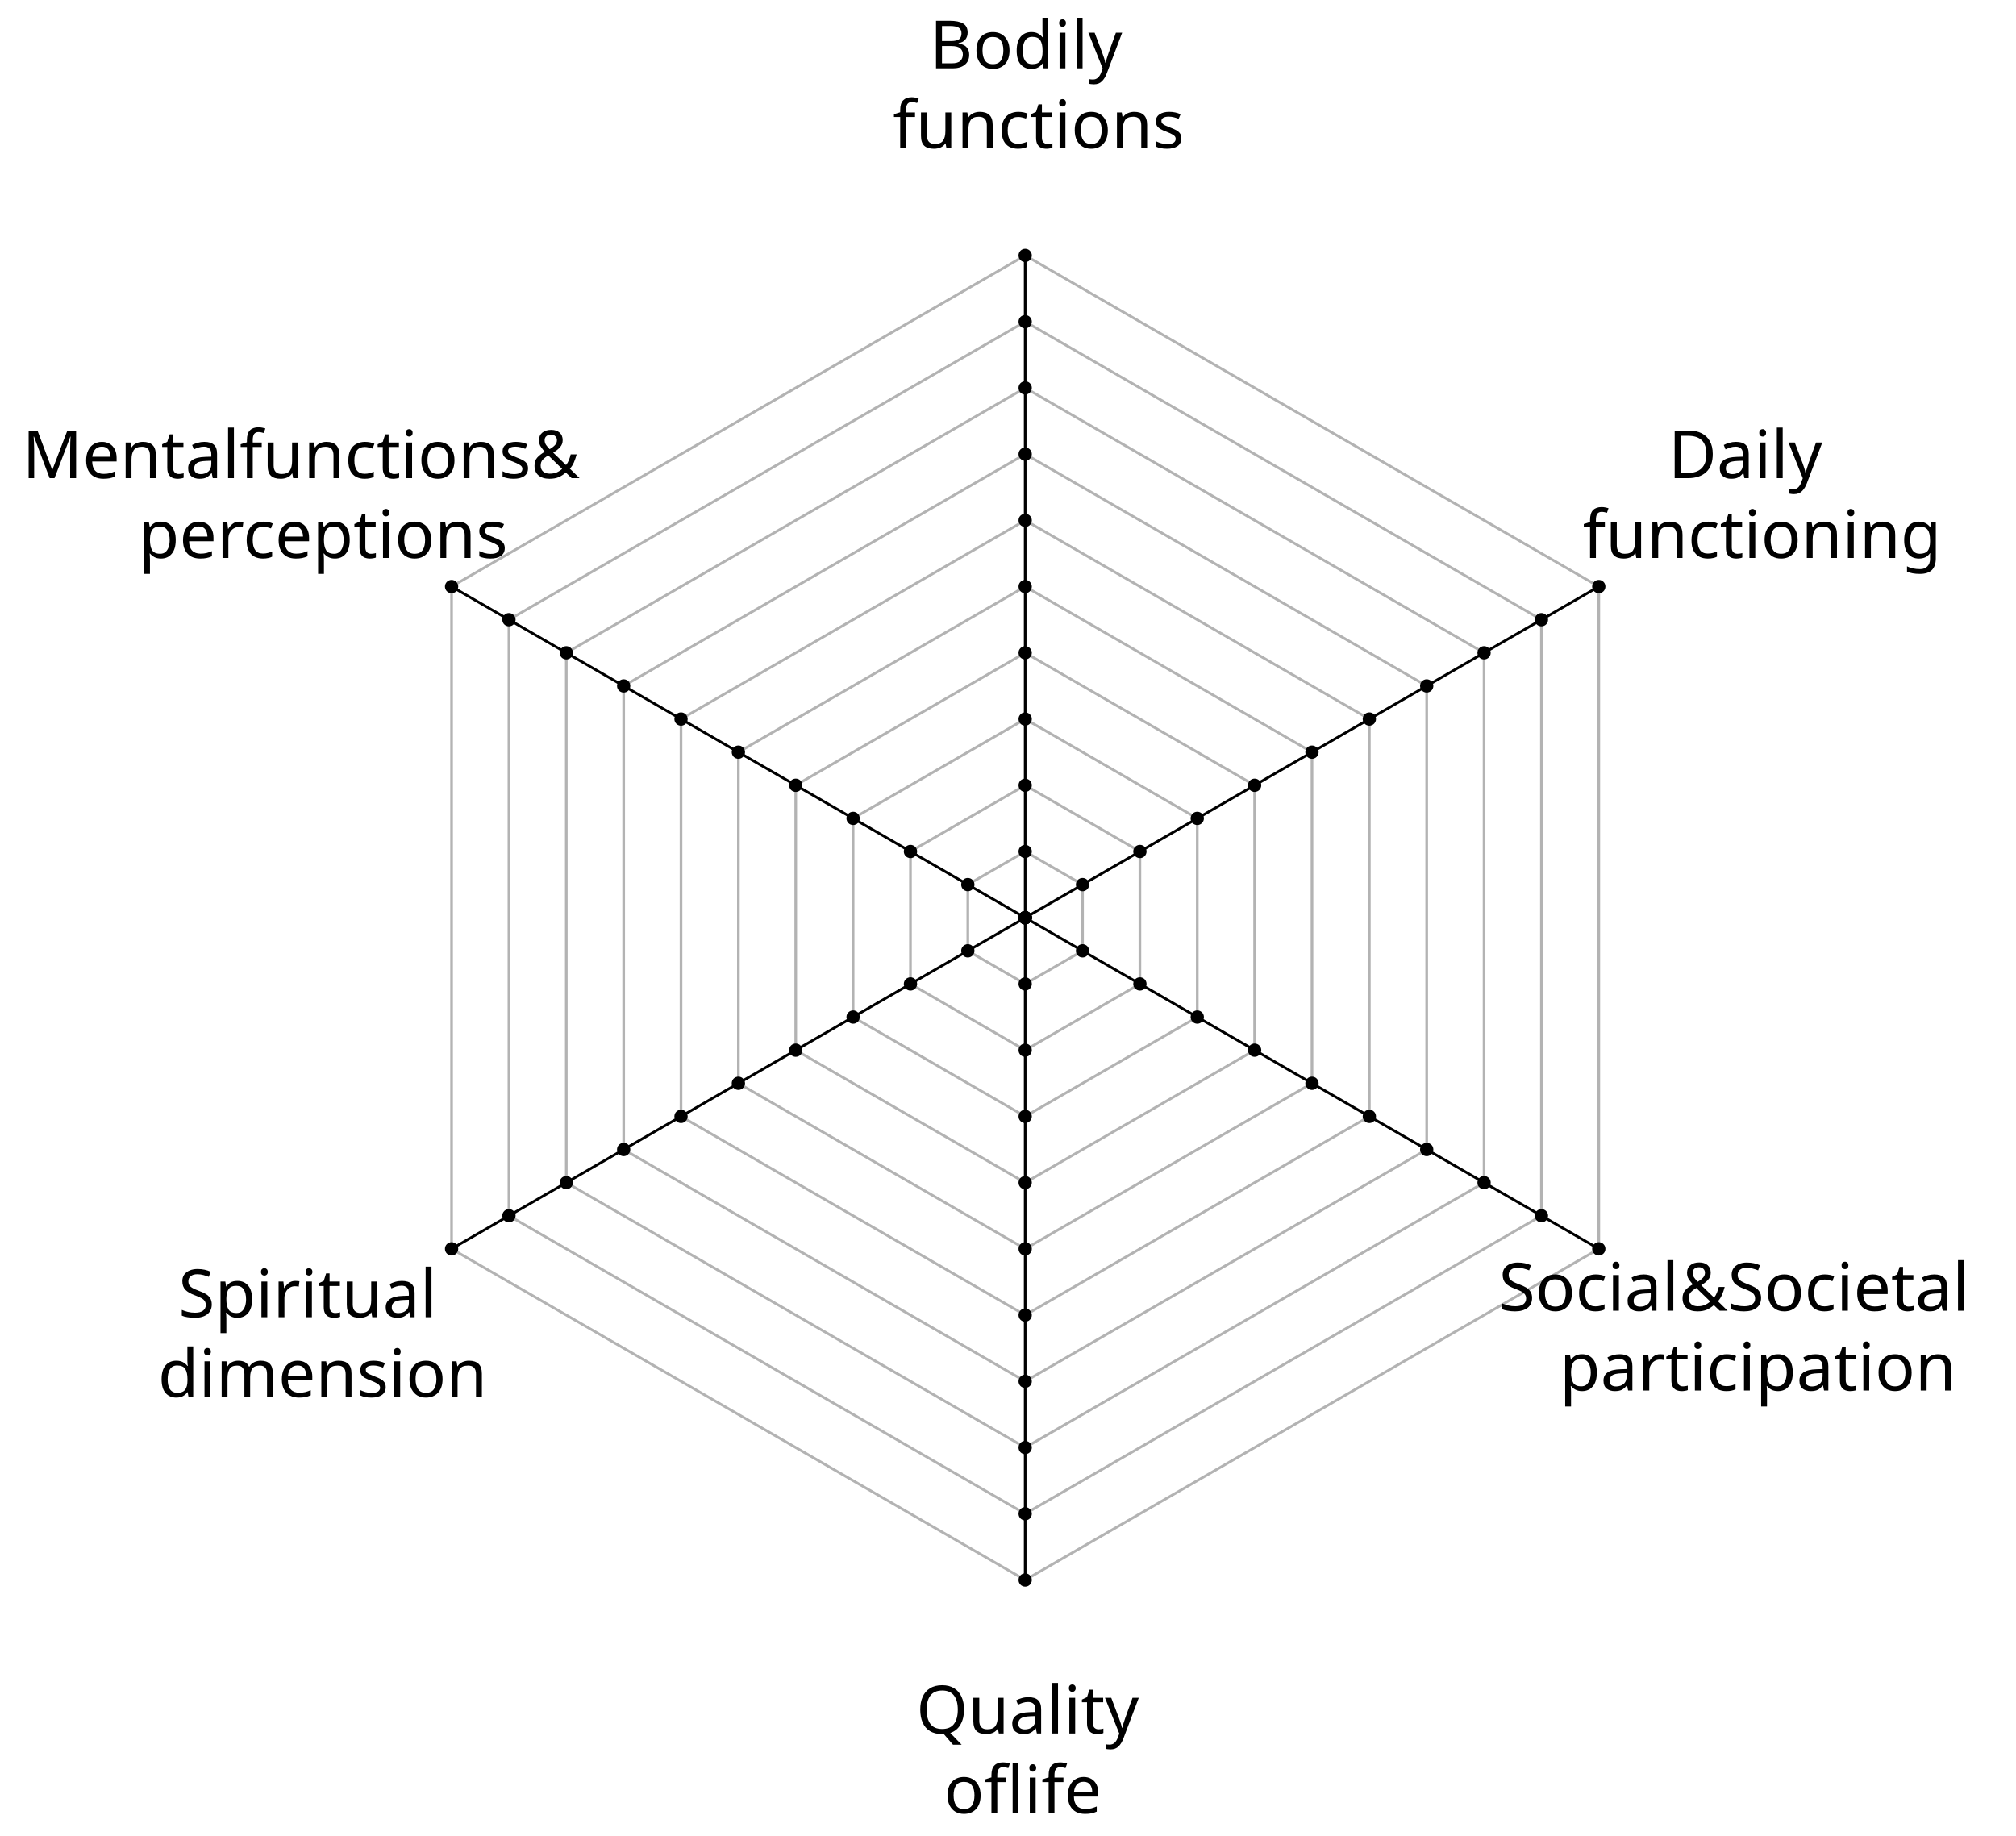
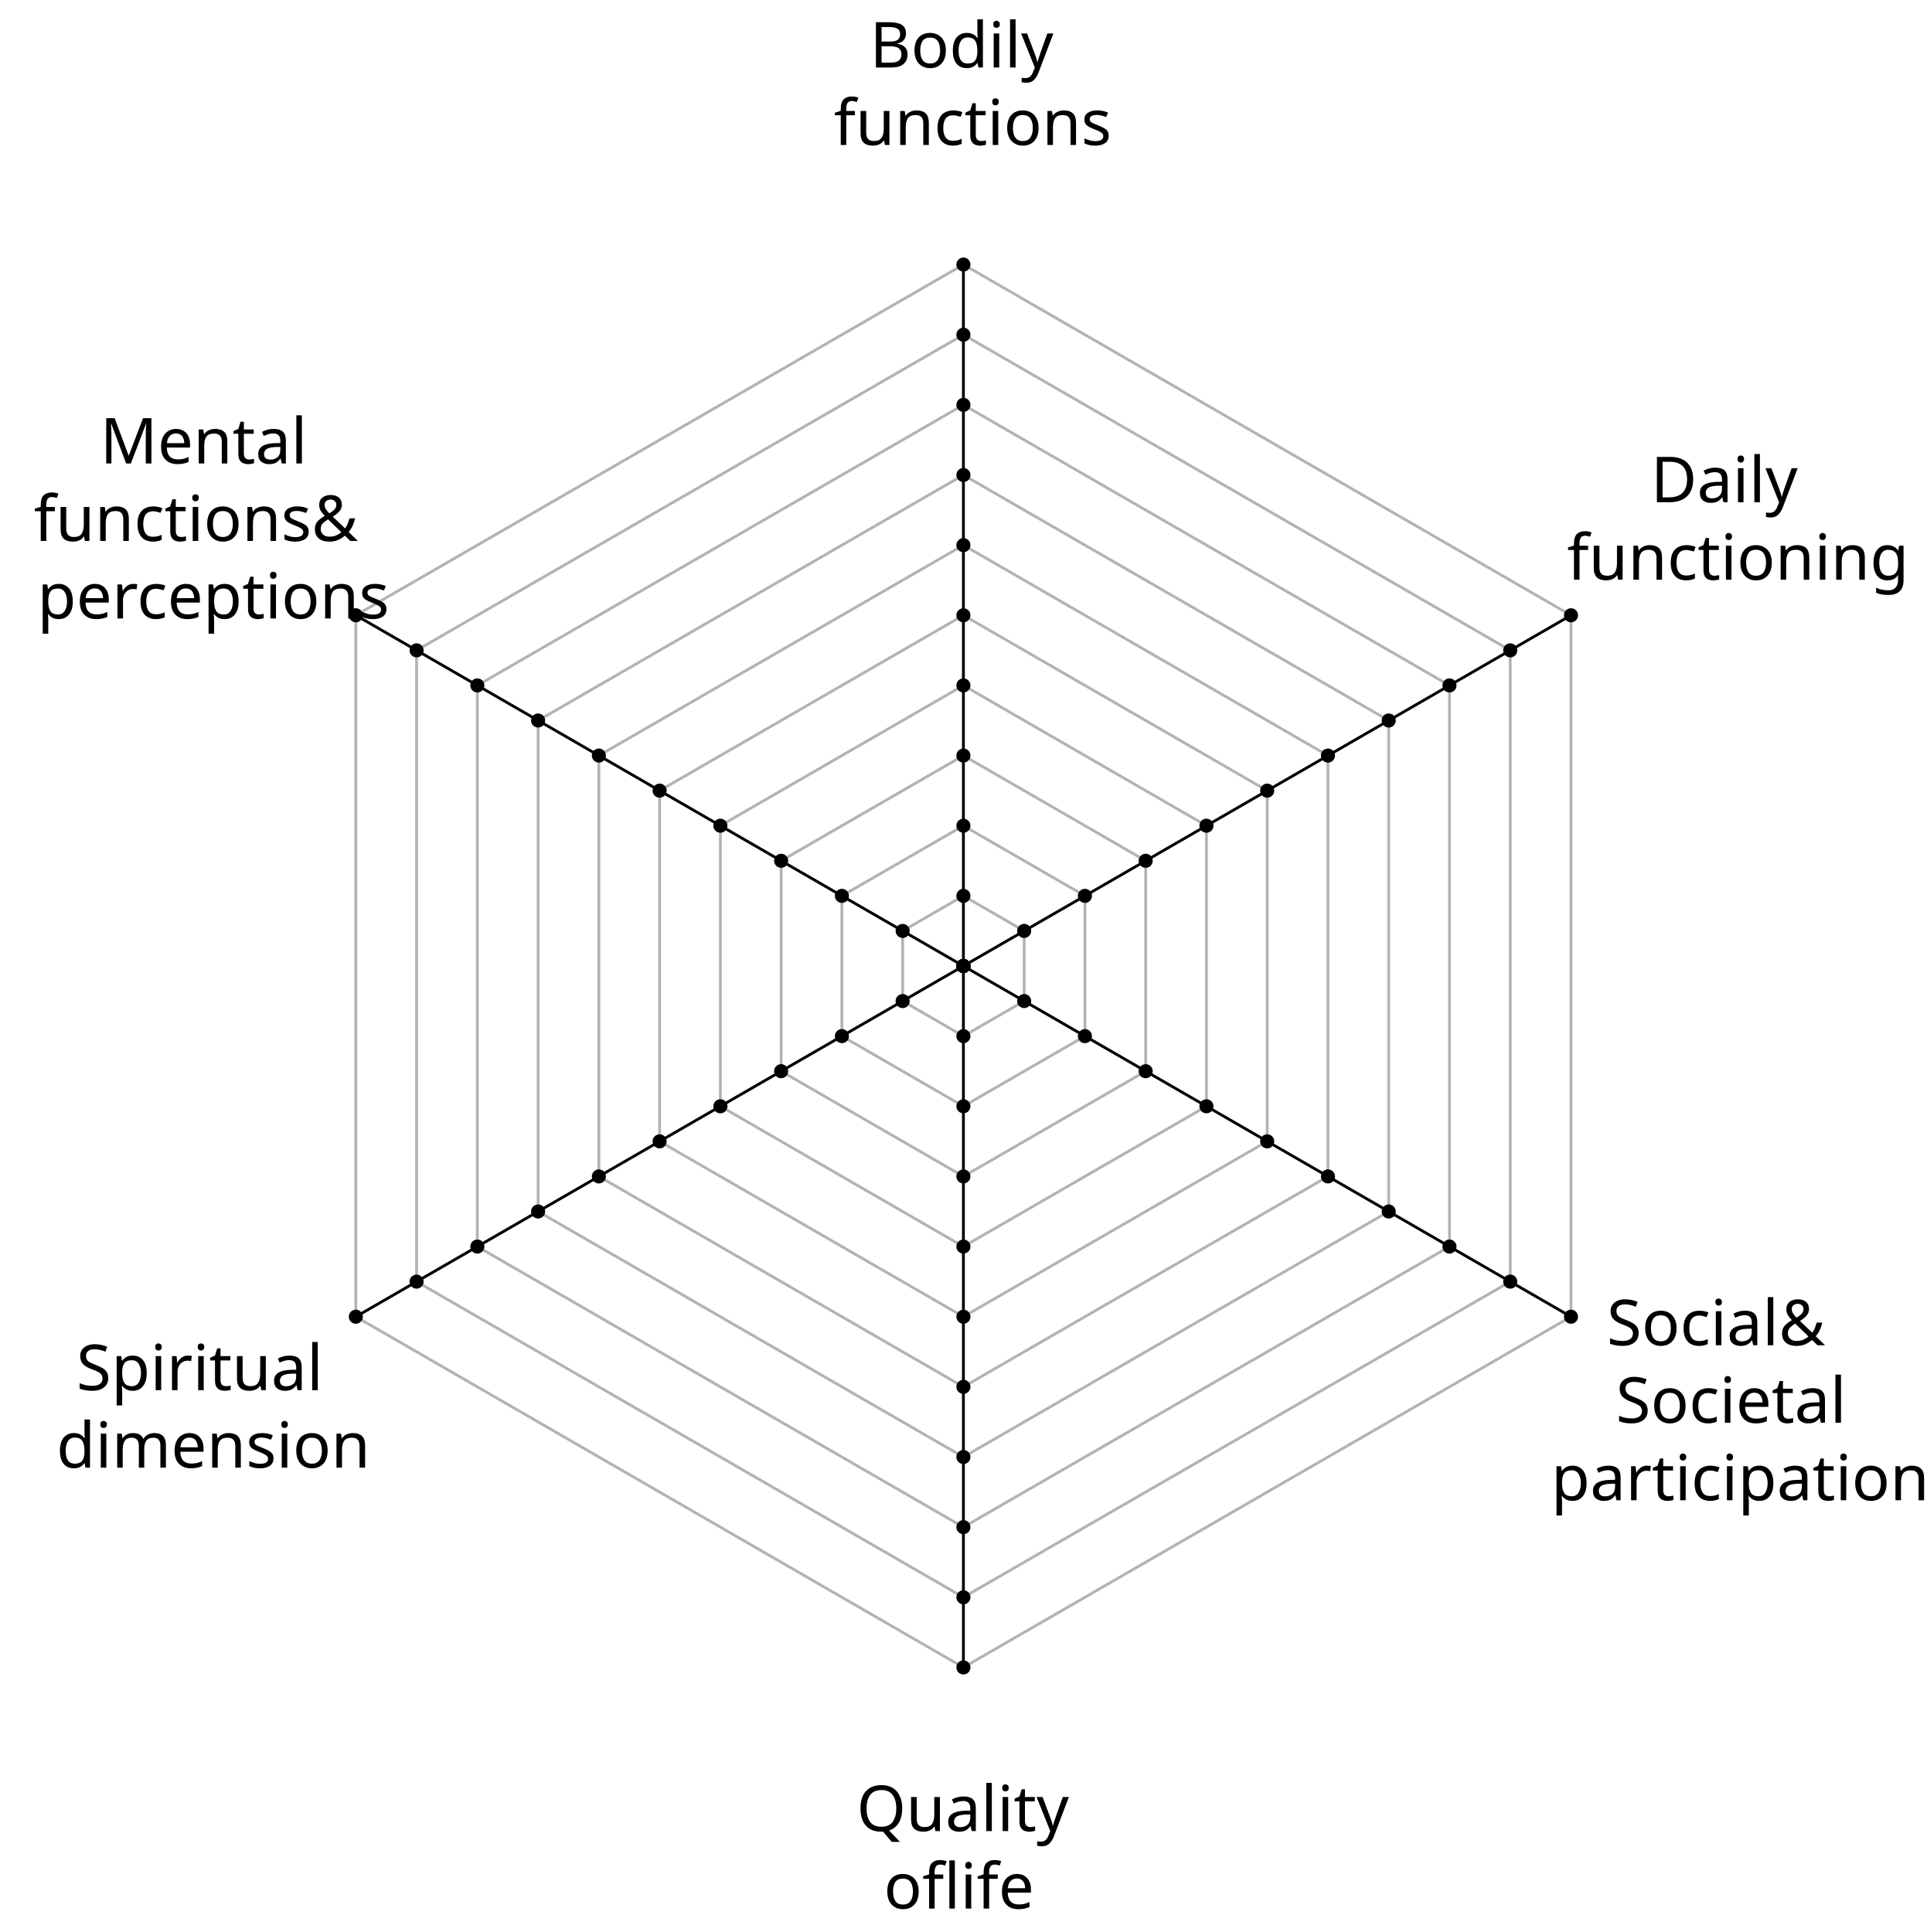
- <svg xmlns="http://www.w3.org/2000/svg" viewBox="0 0 402.645 366.617" height="366.617" width="402.645" xml:space="preserve" id="svg2" version="1.1">
+ <svg xmlns="http://www.w3.org/2000/svg" viewBox="0 0 363.312 364.367" height="364.367" width="363.312" xml:space="preserve" id="svg2" version="1.1">
  <defs id="defs6" />
-   <g transform="matrix(1.333333,0,0,-1.333333,0,366.6173)" id="g10">
-     <g transform="translate(153.566,137.482)" id="g12">
+   <g transform="matrix(1.333333,0,0,-1.333333,0,364.3667)" id="g10">
+     <g transform="translate(136.242,136.638)" id="g12">
      <g id="g14">
        <g id="g16">
          <g id="g18" />
          <path id="path20" style="fill:none;stroke:#000000;stroke-width:0.399;stroke-linecap:butt;stroke-linejoin:miter;stroke-miterlimit:10;stroke-dasharray:none;stroke-opacity:1" d="M 0,0 V 99.214" />
          <path id="path22" style="fill:none;stroke:#000000;stroke-width:0.399;stroke-linecap:butt;stroke-linejoin:miter;stroke-miterlimit:10;stroke-dasharray:none;stroke-opacity:1" d="M 0,0 -85.922,49.607" />
          <path id="path24" style="fill:none;stroke:#000000;stroke-width:0.399;stroke-linecap:butt;stroke-linejoin:miter;stroke-miterlimit:10;stroke-dasharray:none;stroke-opacity:1" d="M 0,0 -85.922,-49.607" />
          <path id="path26" style="fill:none;stroke:#000000;stroke-width:0.399;stroke-linecap:butt;stroke-linejoin:miter;stroke-miterlimit:10;stroke-dasharray:none;stroke-opacity:1" d="M 0,0 V -99.214" />
          <path id="path28" style="fill:none;stroke:#000000;stroke-width:0.399;stroke-linecap:butt;stroke-linejoin:miter;stroke-miterlimit:10;stroke-dasharray:none;stroke-opacity:1" d="M 0,0 85.922,-49.607" />
          <path id="path30" style="fill:none;stroke:#000000;stroke-width:0.399;stroke-linecap:butt;stroke-linejoin:miter;stroke-miterlimit:10;stroke-dasharray:none;stroke-opacity:1" d="M 0,0 85.922,49.607" />
          <g id="g32" />
          <path id="path34" style="fill:#000000;fill-opacity:1;fill-rule:nonzero;stroke:none" d="M 0.996,0 C 0.996,0.55 0.55,0.996 0,0.996 -0.55,0.996 -0.996,0.55 -0.996,0 c 0,-0.55 0.446,-0.996 0.996,-0.996 0.55,0 0.996,0.446 0.996,0.996 z" />
          <g id="g36" />
          <path id="path38" style="fill:#000000;fill-opacity:1;fill-rule:nonzero;stroke:none" d="M 0.996,0 C 0.996,0.55 0.55,0.996 0,0.996 -0.55,0.996 -0.996,0.55 -0.996,0 c 0,-0.55 0.446,-0.996 0.996,-0.996 0.55,0 0.996,0.446 0.996,0.996 z" />
          <g id="g40" />
          <path id="path42" style="fill:#000000;fill-opacity:1;fill-rule:nonzero;stroke:none" d="M 0.996,0 C 0.996,0.55 0.55,0.996 0,0.996 -0.55,0.996 -0.996,0.55 -0.996,0 c 0,-0.55 0.446,-0.996 0.996,-0.996 0.55,0 0.996,0.446 0.996,0.996 z" />
          <g id="g44" />
          <path id="path46" style="fill:#000000;fill-opacity:1;fill-rule:nonzero;stroke:none" d="M 0.996,0 C 0.996,0.55 0.55,0.996 0,0.996 -0.55,0.996 -0.996,0.55 -0.996,0 c 0,-0.55 0.446,-0.996 0.996,-0.996 0.55,0 0.996,0.446 0.996,0.996 z" />
          <g id="g48" />
          <path id="path50" style="fill:#000000;fill-opacity:1;fill-rule:nonzero;stroke:none" d="M 0.996,0 C 0.996,0.55 0.55,0.996 0,0.996 -0.55,0.996 -0.996,0.55 -0.996,0 c 0,-0.55 0.446,-0.996 0.996,-0.996 0.55,0 0.996,0.446 0.996,0.996 z" />
          <g id="g52" />
          <path id="path54" style="fill:#000000;fill-opacity:1;fill-rule:nonzero;stroke:none" d="M 0.996,0 C 0.996,0.55 0.55,0.996 0,0.996 -0.55,0.996 -0.996,0.55 -0.996,0 c 0,-0.55 0.446,-0.996 0.996,-0.996 0.55,0 0.996,0.446 0.996,0.996 z" />
          <g id="g56">
            <path id="path58" style="fill:none;stroke:#000000;stroke-width:0.399;stroke-linecap:butt;stroke-linejoin:miter;stroke-miterlimit:10;stroke-dasharray:none;stroke-opacity:0.3" d="M 0,0 V 0 0 0 0 0 Z" />
          </g>
          <g id="g60" />
          <path id="path62" style="fill:#000000;fill-opacity:1;fill-rule:nonzero;stroke:none" d="m 0.996,9.921 c 0,0.55 -0.446,0.996 -0.996,0.996 -0.55,0 -0.996,-0.446 -0.996,-0.996 0,-0.55 0.446,-0.996 0.996,-0.996 0.55,0 0.996,0.446 0.996,0.996 z" />
          <g id="g64" />
          <path id="path66" style="fill:#000000;fill-opacity:1;fill-rule:nonzero;stroke:none" d="m -7.596,4.961 c 0,0.55 -0.446,0.996 -0.996,0.996 -0.55,0 -0.996,-0.446 -0.996,-0.996 0,-0.55 0.446,-0.996 0.996,-0.996 0.55,0 0.996,0.446 0.996,0.996 z" />
          <g id="g68" />
          <path id="path70" style="fill:#000000;fill-opacity:1;fill-rule:nonzero;stroke:none" d="m -7.596,-4.961 c 0,0.55 -0.446,0.996 -0.996,0.996 -0.55,0 -0.996,-0.446 -0.996,-0.996 0,-0.55 0.446,-0.996 0.996,-0.996 0.55,0 0.996,0.446 0.996,0.996 z" />
          <g id="g72" />
          <path id="path74" style="fill:#000000;fill-opacity:1;fill-rule:nonzero;stroke:none" d="m 0.996,-9.921 c 0,0.55 -0.446,0.996 -0.996,0.996 -0.55,0 -0.996,-0.446 -0.996,-0.996 0,-0.55 0.446,-0.996 0.996,-0.996 0.55,0 0.996,0.446 0.996,0.996 z" />
          <g id="g76" />
          <path id="path78" style="fill:#000000;fill-opacity:1;fill-rule:nonzero;stroke:none" d="m 9.588,-4.961 c 0,0.55 -0.446,0.996 -0.996,0.996 -0.55,0 -0.996,-0.446 -0.996,-0.996 0,-0.55 0.446,-0.996 0.996,-0.996 0.55,0 0.996,0.446 0.996,0.996 z" />
          <g id="g80" />
          <path id="path82" style="fill:#000000;fill-opacity:1;fill-rule:nonzero;stroke:none" d="m 9.588,4.961 c 0,0.55 -0.446,0.996 -0.996,0.996 -0.55,0 -0.996,-0.446 -0.996,-0.996 0,-0.55 0.446,-0.996 0.996,-0.996 0.55,0 0.996,0.446 0.996,0.996 z" />
          <g id="g84">
            <path id="path86" style="fill:none;stroke:#000000;stroke-width:0.399;stroke-linecap:butt;stroke-linejoin:miter;stroke-miterlimit:10;stroke-dasharray:none;stroke-opacity:0.3" d="M 8.592,4.961 0,9.921 -8.592,4.961 V -4.961 L 0,-9.921 8.592,-4.961 Z" />
          </g>
          <g id="g88" />
          <path id="path90" style="fill:#000000;fill-opacity:1;fill-rule:nonzero;stroke:none" d="m 0.996,19.843 c 0,0.55 -0.446,0.996 -0.996,0.996 -0.55,0 -0.996,-0.446 -0.996,-0.996 0,-0.55 0.446,-0.996 0.996,-0.996 0.55,0 0.996,0.446 0.996,0.996 z" />
          <g id="g92" />
          <path id="path94" style="fill:#000000;fill-opacity:1;fill-rule:nonzero;stroke:none" d="m -16.188,9.921 c 0,0.55 -0.446,0.996 -0.996,0.996 -0.55,0 -0.996,-0.446 -0.996,-0.996 0,-0.55 0.446,-0.996 0.996,-0.996 0.55,0 0.996,0.446 0.996,0.996 z" />
          <g id="g96" />
          <path id="path98" style="fill:#000000;fill-opacity:1;fill-rule:nonzero;stroke:none" d="m -16.188,-9.921 c 0,0.55 -0.446,0.996 -0.996,0.996 -0.55,0 -0.996,-0.446 -0.996,-0.996 0,-0.55 0.446,-0.996 0.996,-0.996 0.55,0 0.996,0.446 0.996,0.996 z" />
          <g id="g100" />
          <path id="path102" style="fill:#000000;fill-opacity:1;fill-rule:nonzero;stroke:none" d="m 0.996,-19.843 c 0,0.55 -0.446,0.996 -0.996,0.996 -0.55,0 -0.996,-0.446 -0.996,-0.996 0,-0.55 0.446,-0.996 0.996,-0.996 0.55,0 0.996,0.446 0.996,0.996 z" />
          <g id="g104" />
          <path id="path106" style="fill:#000000;fill-opacity:1;fill-rule:nonzero;stroke:none" d="m 18.181,-9.921 c 0,0.55 -0.446,0.996 -0.996,0.996 -0.55,0 -0.996,-0.446 -0.996,-0.996 0,-0.55 0.446,-0.996 0.996,-0.996 0.55,0 0.996,0.446 0.996,0.996 z" />
          <g id="g108" />
          <path id="path110" style="fill:#000000;fill-opacity:1;fill-rule:nonzero;stroke:none" d="m 18.181,9.921 c 0,0.55 -0.446,0.996 -0.996,0.996 -0.55,0 -0.996,-0.446 -0.996,-0.996 0,-0.55 0.446,-0.996 0.996,-0.996 0.55,0 0.996,0.446 0.996,0.996 z" />
          <g id="g112">
            <path id="path114" style="fill:none;stroke:#000000;stroke-width:0.399;stroke-linecap:butt;stroke-linejoin:miter;stroke-miterlimit:10;stroke-dasharray:none;stroke-opacity:0.3" d="M 17.184,9.921 0,19.843 -17.184,9.921 V -9.921 L 0,-19.843 17.184,-9.921 Z" />
          </g>
          <g id="g116" />
          <path id="path118" style="fill:#000000;fill-opacity:1;fill-rule:nonzero;stroke:none" d="m 0.996,29.764 c 0,0.55 -0.446,0.996 -0.996,0.996 -0.55,0 -0.996,-0.446 -0.996,-0.996 0,-0.55 0.446,-0.996 0.996,-0.996 0.55,0 0.996,0.446 0.996,0.996 z" />
          <g id="g120" />
          <path id="path122" style="fill:#000000;fill-opacity:1;fill-rule:nonzero;stroke:none" d="m -24.78,14.882 c 0,0.55 -0.446,0.996 -0.996,0.996 -0.55,0 -0.996,-0.446 -0.996,-0.996 0,-0.55 0.446,-0.996 0.996,-0.996 0.55,0 0.996,0.446 0.996,0.996 z" />
          <g id="g124" />
          <path id="path126" style="fill:#000000;fill-opacity:1;fill-rule:nonzero;stroke:none" d="m -24.78,-14.882 c 0,0.55 -0.446,0.996 -0.996,0.996 -0.55,0 -0.996,-0.446 -0.996,-0.996 0,-0.55 0.446,-0.996 0.996,-0.996 0.55,0 0.996,0.446 0.996,0.996 z" />
          <g id="g128" />
          <path id="path130" style="fill:#000000;fill-opacity:1;fill-rule:nonzero;stroke:none" d="m 0.996,-29.764 c 0,0.55 -0.446,0.996 -0.996,0.996 -0.55,0 -0.996,-0.446 -0.996,-0.996 0,-0.55 0.446,-0.996 0.996,-0.996 0.55,0 0.996,0.446 0.996,0.996 z" />
          <g id="g132" />
          <path id="path134" style="fill:#000000;fill-opacity:1;fill-rule:nonzero;stroke:none" d="m 26.773,-14.882 c 0,0.55 -0.446,0.996 -0.996,0.996 -0.55,0 -0.996,-0.446 -0.996,-0.996 0,-0.55 0.446,-0.996 0.996,-0.996 0.55,0 0.996,0.446 0.996,0.996 z" />
          <g id="g136" />
          <path id="path138" style="fill:#000000;fill-opacity:1;fill-rule:nonzero;stroke:none" d="m 26.773,14.882 c 0,0.55 -0.446,0.996 -0.996,0.996 -0.55,0 -0.996,-0.446 -0.996,-0.996 0,-0.55 0.446,-0.996 0.996,-0.996 0.55,0 0.996,0.446 0.996,0.996 z" />
          <g id="g140">
            <path id="path142" style="fill:none;stroke:#000000;stroke-width:0.399;stroke-linecap:butt;stroke-linejoin:miter;stroke-miterlimit:10;stroke-dasharray:none;stroke-opacity:0.3" d="M 25.777,14.882 0,29.764 -25.777,14.882 V -14.882 L 0,-29.764 25.777,-14.882 Z" />
          </g>
          <g id="g144" />
          <path id="path146" style="fill:#000000;fill-opacity:1;fill-rule:nonzero;stroke:none" d="m 0.996,39.686 c 0,0.55 -0.446,0.996 -0.996,0.996 -0.55,0 -0.996,-0.446 -0.996,-0.996 0,-0.55 0.446,-0.996 0.996,-0.996 0.55,0 0.996,0.446 0.996,0.996 z" />
          <g id="g148" />
          <path id="path150" style="fill:#000000;fill-opacity:1;fill-rule:nonzero;stroke:none" d="m -33.372,19.843 c 0,0.55 -0.446,0.996 -0.996,0.996 -0.55,0 -0.996,-0.446 -0.996,-0.996 0,-0.55 0.446,-0.996 0.996,-0.996 0.55,0 0.996,0.446 0.996,0.996 z" />
          <g id="g152" />
          <path id="path154" style="fill:#000000;fill-opacity:1;fill-rule:nonzero;stroke:none" d="m -33.372,-19.843 c 0,0.55 -0.446,0.996 -0.996,0.996 -0.55,0 -0.996,-0.446 -0.996,-0.996 0,-0.55 0.446,-0.996 0.996,-0.996 0.55,0 0.996,0.446 0.996,0.996 z" />
          <g id="g156" />
          <path id="path158" style="fill:#000000;fill-opacity:1;fill-rule:nonzero;stroke:none" d="m 0.996,-39.686 c 0,0.55 -0.446,0.996 -0.996,0.996 -0.55,0 -0.996,-0.446 -0.996,-0.996 0,-0.55 0.446,-0.996 0.996,-0.996 0.55,0 0.996,0.446 0.996,0.996 z" />
          <g id="g160" />
          <path id="path162" style="fill:#000000;fill-opacity:1;fill-rule:nonzero;stroke:none" d="m 35.365,-19.843 c 0,0.55 -0.446,0.996 -0.996,0.996 -0.55,0 -0.996,-0.446 -0.996,-0.996 0,-0.55 0.446,-0.996 0.996,-0.996 0.55,0 0.996,0.446 0.996,0.996 z" />
          <g id="g164" />
          <path id="path166" style="fill:#000000;fill-opacity:1;fill-rule:nonzero;stroke:none" d="m 35.365,19.843 c 0,0.55 -0.446,0.996 -0.996,0.996 -0.55,0 -0.996,-0.446 -0.996,-0.996 0,-0.55 0.446,-0.996 0.996,-0.996 0.55,0 0.996,0.446 0.996,0.996 z" />
          <g id="g168">
            <path id="path170" style="fill:none;stroke:#000000;stroke-width:0.399;stroke-linecap:butt;stroke-linejoin:miter;stroke-miterlimit:10;stroke-dasharray:none;stroke-opacity:0.3" d="M 34.369,19.843 0,39.686 -34.369,19.843 V -19.843 L 0,-39.686 34.369,-19.843 Z" />
          </g>
          <g id="g172" />
          <path id="path174" style="fill:#000000;fill-opacity:1;fill-rule:nonzero;stroke:none" d="m 0.996,49.607 c 0,0.55 -0.446,0.996 -0.996,0.996 -0.55,0 -0.996,-0.446 -0.996,-0.996 0,-0.55 0.446,-0.996 0.996,-0.996 0.55,0 0.996,0.446 0.996,0.996 z" />
          <g id="g176" />
          <path id="path178" style="fill:#000000;fill-opacity:1;fill-rule:nonzero;stroke:none" d="m -41.965,24.803 c 0,0.55 -0.446,0.996 -0.996,0.996 -0.55,0 -0.996,-0.446 -0.996,-0.996 0,-0.55 0.446,-0.996 0.996,-0.996 0.55,0 0.996,0.446 0.996,0.996 z" />
          <g id="g180" />
          <path id="path182" style="fill:#000000;fill-opacity:1;fill-rule:nonzero;stroke:none" d="m -41.965,-24.803 c 0,0.55 -0.446,0.996 -0.996,0.996 -0.55,0 -0.996,-0.446 -0.996,-0.996 0,-0.55 0.446,-0.996 0.996,-0.996 0.55,0 0.996,0.446 0.996,0.996 z" />
          <g id="g184" />
          <path id="path186" style="fill:#000000;fill-opacity:1;fill-rule:nonzero;stroke:none" d="m 0.996,-49.607 c 0,0.55 -0.446,0.996 -0.996,0.996 -0.55,0 -0.996,-0.446 -0.996,-0.996 0,-0.55 0.446,-0.996 0.996,-0.996 0.55,0 0.996,0.446 0.996,0.996 z" />
          <g id="g188" />
          <path id="path190" style="fill:#000000;fill-opacity:1;fill-rule:nonzero;stroke:none" d="m 43.957,-24.803 c 0,0.55 -0.446,0.996 -0.996,0.996 -0.55,0 -0.996,-0.446 -0.996,-0.996 0,-0.55 0.446,-0.996 0.996,-0.996 0.55,0 0.996,0.446 0.996,0.996 z" />
          <g id="g192" />
          <path id="path194" style="fill:#000000;fill-opacity:1;fill-rule:nonzero;stroke:none" d="m 43.957,24.803 c 0,0.55 -0.446,0.996 -0.996,0.996 -0.55,0 -0.996,-0.446 -0.996,-0.996 0,-0.55 0.446,-0.996 0.996,-0.996 0.55,0 0.996,0.446 0.996,0.996 z" />
          <g id="g196">
            <path id="path198" style="fill:none;stroke:#000000;stroke-width:0.399;stroke-linecap:butt;stroke-linejoin:miter;stroke-miterlimit:10;stroke-dasharray:none;stroke-opacity:0.3" d="M 42.961,24.803 0,49.607 -42.961,24.803 v -49.607 L 0,-49.607 42.961,-24.803 Z" />
          </g>
          <g id="g200" />
          <path id="path202" style="fill:#000000;fill-opacity:1;fill-rule:nonzero;stroke:none" d="m 0.996,59.528 c 0,0.55 -0.446,0.996 -0.996,0.996 -0.55,0 -0.996,-0.446 -0.996,-0.996 0,-0.55 0.446,-0.996 0.996,-0.996 0.55,0 0.996,0.446 0.996,0.996 z" />
          <g id="g204" />
          <path id="path206" style="fill:#000000;fill-opacity:1;fill-rule:nonzero;stroke:none" d="m -50.557,29.764 c 0,0.55 -0.446,0.996 -0.996,0.996 -0.55,0 -0.996,-0.446 -0.996,-0.996 0,-0.55 0.446,-0.996 0.996,-0.996 0.55,0 0.996,0.446 0.996,0.996 z" />
          <g id="g208" />
          <path id="path210" style="fill:#000000;fill-opacity:1;fill-rule:nonzero;stroke:none" d="m -50.557,-29.764 c 0,0.55 -0.446,0.996 -0.996,0.996 -0.55,0 -0.996,-0.446 -0.996,-0.996 0,-0.55 0.446,-0.996 0.996,-0.996 0.55,0 0.996,0.446 0.996,0.996 z" />
          <g id="g212" />
          <path id="path214" style="fill:#000000;fill-opacity:1;fill-rule:nonzero;stroke:none" d="m 0.996,-59.528 c 0,0.55 -0.446,0.996 -0.996,0.996 -0.55,0 -0.996,-0.446 -0.996,-0.996 0,-0.55 0.446,-0.996 0.996,-0.996 0.55,0 0.996,0.446 0.996,0.996 z" />
          <g id="g216" />
          <path id="path218" style="fill:#000000;fill-opacity:1;fill-rule:nonzero;stroke:none" d="m 52.549,-29.764 c 0,0.55 -0.446,0.996 -0.996,0.996 -0.55,0 -0.996,-0.446 -0.996,-0.996 0,-0.55 0.446,-0.996 0.996,-0.996 0.55,0 0.996,0.446 0.996,0.996 z" />
          <g id="g220" />
          <path id="path222" style="fill:#000000;fill-opacity:1;fill-rule:nonzero;stroke:none" d="m 52.549,29.764 c 0,0.55 -0.446,0.996 -0.996,0.996 -0.55,0 -0.996,-0.446 -0.996,-0.996 0,-0.55 0.446,-0.996 0.996,-0.996 0.55,0 0.996,0.446 0.996,0.996 z" />
          <g id="g224">
            <path id="path226" style="fill:none;stroke:#000000;stroke-width:0.399;stroke-linecap:butt;stroke-linejoin:miter;stroke-miterlimit:10;stroke-dasharray:none;stroke-opacity:0.3" d="M 51.553,29.764 0,59.528 -51.553,29.764 V -29.764 L 0,-59.528 51.553,-29.764 Z" />
          </g>
          <g id="g228" />
          <path id="path230" style="fill:#000000;fill-opacity:1;fill-rule:nonzero;stroke:none" d="m 0.996,69.45 c 0,0.55 -0.446,0.996 -0.996,0.996 -0.55,0 -0.996,-0.446 -0.996,-0.996 0,-0.55 0.446,-0.996 0.996,-0.996 0.55,0 0.996,0.446 0.996,0.996 z" />
          <g id="g232" />
          <path id="path234" style="fill:#000000;fill-opacity:1;fill-rule:nonzero;stroke:none" d="m -59.149,34.725 c 0,0.55 -0.446,0.996 -0.996,0.996 -0.55,0 -0.996,-0.446 -0.996,-0.996 0,-0.55 0.446,-0.996 0.996,-0.996 0.55,0 0.996,0.446 0.996,0.996 z" />
          <g id="g236" />
          <path id="path238" style="fill:#000000;fill-opacity:1;fill-rule:nonzero;stroke:none" d="m -59.149,-34.725 c 0,0.55 -0.446,0.996 -0.996,0.996 -0.55,0 -0.996,-0.446 -0.996,-0.996 0,-0.55 0.446,-0.996 0.996,-0.996 0.55,0 0.996,0.446 0.996,0.996 z" />
          <g id="g240" />
          <path id="path242" style="fill:#000000;fill-opacity:1;fill-rule:nonzero;stroke:none" d="m 0.996,-69.45 c 0,0.55 -0.446,0.996 -0.996,0.996 -0.55,0 -0.996,-0.446 -0.996,-0.996 0,-0.55 0.446,-0.996 0.996,-0.996 0.55,0 0.996,0.446 0.996,0.996 z" />
          <g id="g244" />
          <path id="path246" style="fill:#000000;fill-opacity:1;fill-rule:nonzero;stroke:none" d="m 61.142,-34.725 c 0,0.55 -0.446,0.996 -0.996,0.996 -0.55,0 -0.996,-0.446 -0.996,-0.996 0,-0.55 0.446,-0.996 0.996,-0.996 0.55,0 0.996,0.446 0.996,0.996 z" />
          <g id="g248" />
          <path id="path250" style="fill:#000000;fill-opacity:1;fill-rule:nonzero;stroke:none" d="m 61.142,34.725 c 0,0.55 -0.446,0.996 -0.996,0.996 -0.55,0 -0.996,-0.446 -0.996,-0.996 0,-0.55 0.446,-0.996 0.996,-0.996 0.55,0 0.996,0.446 0.996,0.996 z" />
          <g id="g252">
            <path id="path254" style="fill:none;stroke:#000000;stroke-width:0.399;stroke-linecap:butt;stroke-linejoin:miter;stroke-miterlimit:10;stroke-dasharray:none;stroke-opacity:0.3" d="M 60.145,34.725 0,69.45 -60.145,34.725 V -34.725 L 0,-69.45 60.145,-34.725 Z" />
          </g>
          <g id="g256" />
          <path id="path258" style="fill:#000000;fill-opacity:1;fill-rule:nonzero;stroke:none" d="m 0.996,79.371 c 0,0.55 -0.446,0.996 -0.996,0.996 -0.55,0 -0.996,-0.446 -0.996,-0.996 0,-0.55 0.446,-0.996 0.996,-0.996 0.55,0 0.996,0.446 0.996,0.996 z" />
          <g id="g260" />
          <path id="path262" style="fill:#000000;fill-opacity:1;fill-rule:nonzero;stroke:none" d="m -67.741,39.686 c 0,0.55 -0.446,0.996 -0.996,0.996 -0.55,0 -0.996,-0.446 -0.996,-0.996 0,-0.55 0.446,-0.996 0.996,-0.996 0.55,0 0.996,0.446 0.996,0.996 z" />
          <g id="g264" />
          <path id="path266" style="fill:#000000;fill-opacity:1;fill-rule:nonzero;stroke:none" d="m -67.741,-39.686 c 0,0.55 -0.446,0.996 -0.996,0.996 -0.55,0 -0.996,-0.446 -0.996,-0.996 0,-0.55 0.446,-0.996 0.996,-0.996 0.55,0 0.996,0.446 0.996,0.996 z" />
          <g id="g268" />
          <path id="path270" style="fill:#000000;fill-opacity:1;fill-rule:nonzero;stroke:none" d="m 0.996,-79.371 c 0,0.55 -0.446,0.996 -0.996,0.996 -0.55,0 -0.996,-0.446 -0.996,-0.996 0,-0.55 0.446,-0.996 0.996,-0.996 0.55,0 0.996,0.446 0.996,0.996 z" />
          <g id="g272" />
          <path id="path274" style="fill:#000000;fill-opacity:1;fill-rule:nonzero;stroke:none" d="m 69.734,-39.686 c 0,0.55 -0.446,0.996 -0.996,0.996 -0.55,0 -0.996,-0.446 -0.996,-0.996 0,-0.55 0.446,-0.996 0.996,-0.996 0.55,0 0.996,0.446 0.996,0.996 z" />
          <g id="g276" />
          <path id="path278" style="fill:#000000;fill-opacity:1;fill-rule:nonzero;stroke:none" d="m 69.734,39.686 c 0,0.55 -0.446,0.996 -0.996,0.996 -0.55,0 -0.996,-0.446 -0.996,-0.996 0,-0.55 0.446,-0.996 0.996,-0.996 0.55,0 0.996,0.446 0.996,0.996 z" />
          <g id="g280">
            <path id="path282" style="fill:none;stroke:#000000;stroke-width:0.399;stroke-linecap:butt;stroke-linejoin:miter;stroke-miterlimit:10;stroke-dasharray:none;stroke-opacity:0.3" d="M 68.738,39.686 0,79.371 -68.738,39.686 V -39.686 L 0,-79.371 68.738,-39.686 Z" />
          </g>
          <g id="g284" />
          <path id="path286" style="fill:#000000;fill-opacity:1;fill-rule:nonzero;stroke:none" d="m 0.996,89.292 c 0,0.55 -0.446,0.996 -0.996,0.996 -0.55,0 -0.996,-0.446 -0.996,-0.996 0,-0.55 0.446,-0.996 0.996,-0.996 0.55,0 0.996,0.446 0.996,0.996 z" />
          <g id="g288" />
          <path id="path290" style="fill:#000000;fill-opacity:1;fill-rule:nonzero;stroke:none" d="m -76.334,44.646 c 0,0.55 -0.446,0.996 -0.996,0.996 -0.55,0 -0.996,-0.446 -0.996,-0.996 0,-0.55 0.446,-0.996 0.996,-0.996 0.55,0 0.996,0.446 0.996,0.996 z" />
          <g id="g292" />
          <path id="path294" style="fill:#000000;fill-opacity:1;fill-rule:nonzero;stroke:none" d="m -76.334,-44.646 c 0,0.55 -0.446,0.996 -0.996,0.996 -0.55,0 -0.996,-0.446 -0.996,-0.996 0,-0.55 0.446,-0.996 0.996,-0.996 0.55,0 0.996,0.446 0.996,0.996 z" />
          <g id="g296" />
          <path id="path298" style="fill:#000000;fill-opacity:1;fill-rule:nonzero;stroke:none" d="m 0.996,-89.292 c 0,0.55 -0.446,0.996 -0.996,0.996 -0.55,0 -0.996,-0.446 -0.996,-0.996 0,-0.55 0.446,-0.996 0.996,-0.996 0.55,0 0.996,0.446 0.996,0.996 z" />
          <g id="g300" />
          <path id="path302" style="fill:#000000;fill-opacity:1;fill-rule:nonzero;stroke:none" d="m 78.326,-44.646 c 0,0.55 -0.446,0.996 -0.996,0.996 -0.55,0 -0.996,-0.446 -0.996,-0.996 0,-0.55 0.446,-0.996 0.996,-0.996 0.55,0 0.996,0.446 0.996,0.996 z" />
          <g id="g304" />
          <path id="path306" style="fill:#000000;fill-opacity:1;fill-rule:nonzero;stroke:none" d="m 78.326,44.646 c 0,0.55 -0.446,0.996 -0.996,0.996 -0.55,0 -0.996,-0.446 -0.996,-0.996 0,-0.55 0.446,-0.996 0.996,-0.996 0.55,0 0.996,0.446 0.996,0.996 z" />
          <g id="g308">
            <path id="path310" style="fill:none;stroke:#000000;stroke-width:0.399;stroke-linecap:butt;stroke-linejoin:miter;stroke-miterlimit:10;stroke-dasharray:none;stroke-opacity:0.3" d="M 77.33,44.646 0,89.292 -77.33,44.646 V -44.646 L 0,-89.292 77.33,-44.646 Z" />
          </g>
          <g id="g312" />
          <path id="path314" style="fill:#000000;fill-opacity:1;fill-rule:nonzero;stroke:none" d="m 0.996,99.214 c 0,0.55 -0.446,0.996 -0.996,0.996 -0.55,0 -0.996,-0.446 -0.996,-0.996 0,-0.55 0.446,-0.996 0.996,-0.996 0.55,0 0.996,0.446 0.996,0.996 z" />
          <g id="g316" />
          <path id="path318" style="fill:#000000;fill-opacity:1;fill-rule:nonzero;stroke:none" d="m -84.926,49.607 c 0,0.55 -0.446,0.996 -0.996,0.996 -0.55,0 -0.996,-0.446 -0.996,-0.996 0,-0.55 0.446,-0.996 0.996,-0.996 0.55,0 0.996,0.446 0.996,0.996 z" />
          <g id="g320" />
          <path id="path322" style="fill:#000000;fill-opacity:1;fill-rule:nonzero;stroke:none" d="m -84.926,-49.607 c 0,0.55 -0.446,0.996 -0.996,0.996 -0.55,0 -0.996,-0.446 -0.996,-0.996 0,-0.55 0.446,-0.996 0.996,-0.996 0.55,0 0.996,0.446 0.996,0.996 z" />
          <g id="g324" />
          <path id="path326" style="fill:#000000;fill-opacity:1;fill-rule:nonzero;stroke:none" d="m 0.996,-99.214 c 0,0.55 -0.446,0.996 -0.996,0.996 -0.55,0 -0.996,-0.446 -0.996,-0.996 0,-0.55 0.446,-0.996 0.996,-0.996 0.55,0 0.996,0.446 0.996,0.996 z" />
          <g id="g328" />
          <path id="path330" style="fill:#000000;fill-opacity:1;fill-rule:nonzero;stroke:none" d="m 86.918,-49.607 c 0,0.55 -0.446,0.996 -0.996,0.996 -0.55,0 -0.996,-0.446 -0.996,-0.996 0,-0.55 0.446,-0.996 0.996,-0.996 0.55,0 0.996,0.446 0.996,0.996 z" />
          <g id="g332" />
          <path id="path334" style="fill:#000000;fill-opacity:1;fill-rule:nonzero;stroke:none" d="m 86.918,49.607 c 0,0.55 -0.446,0.996 -0.996,0.996 -0.55,0 -0.996,-0.446 -0.996,-0.996 0,-0.55 0.446,-0.996 0.996,-0.996 0.55,0 0.996,0.446 0.996,0.996 z" />
          <g id="g336">
            <path id="path338" style="fill:none;stroke:#000000;stroke-width:0.399;stroke-linecap:butt;stroke-linejoin:miter;stroke-miterlimit:10;stroke-dasharray:none;stroke-opacity:0.3" d="M 85.922,49.607 0,99.214 -85.922,49.607 V -49.607 L 0,-99.214 85.922,-49.607 Z" />
          </g>
          <g id="g340">
-             <g transform="translate(-19.815,115.287)" id="g342">
+             <g transform="translate(-24.907,127.09)" id="g342">
              <g id="g344">
-                 <g transform="translate(-133.751,-252.769)" id="g346">
-                   <text id="text352" style="font-variant:normal;font-weight:normal;font-size:9.963px;font-family:CMR10;-inkscape-font-specification:CMR10;writing-mode:lr-tb;fill:#000000;fill-opacity:1;fill-rule:nonzero;stroke:none" transform="matrix(1,0,0,-1,139.244,264.724)">
-                     <tspan id="tspan348" y="0" x="0 7.057 12.317 17.852 20.62 23.387">Bodily</tspan>
-                     <tspan id="tspan350" y="11.955" x="-5.493 -2.448 3.087 8.622 13.049 16.924 19.691 24.673 30.208">functions</tspan>
-                   </text>
-                   <g transform="translate(133.751,252.769)" id="g354" />
-                 </g>
-               </g>
-               <g transform="translate(19.815,-115.287)" id="g356" />
+                 <g transform="translate(-111.335,-263.728)" id="g346">
+                   <text id="text352" style="font-variant:normal;font-weight:normal;font-size:8.966px;font-family:CMR9;-inkscape-font-specification:CMR9;writing-mode:lr-tb;fill:#000000;fill-opacity:1;fill-rule:nonzero;stroke:none" transform="matrix(1,0,0,-1,122.995,263.728)">
+                     <tspan id="tspan348" y="0" x="0 6.527 11.395 16.514 19.074 21.634">Bodily</tspan>
+                     <tspan id="tspan350" y="10.959" x="-5.082 -2.267 2.853 7.973 12.069 15.653 18.213 22.821 27.94">functions</tspan>
+                   </text>
+                   <g transform="translate(111.335,263.728)" id="g354" />
+                 </g>
+               </g>
+               <g transform="translate(24.907,-127.09)" id="g356" />
            </g>
          </g>
          <g id="g358">
-             <g transform="translate(-150.245,53.893)" id="g360">
+             <g transform="translate(-132.921,71.079)" id="g360">
              <g id="g362">
-                 <g transform="translate(-3.321,-191.375)" id="g364">
-                   <text id="text370" style="font-variant:normal;font-weight:normal;font-size:9.963px;font-family:CMR10;-inkscape-font-specification:CMR10;writing-mode:lr-tb;fill:#000000;fill-opacity:1;fill-rule:nonzero;stroke:none" transform="matrix(1,0,0,-1,3.321,203.331)">
-                     <tspan id="tspan366" y="0" x="0 9.133 13.56 18.816 22.691 27.672 33.757 36.802 42.337 47.872 52.3 56.174 58.942 63.923 69.458 76.715">Mentalfunctions&amp;</tspan>
-                     <tspan id="tspan368" y="11.956" x="17.42 23.234 27.662 31.564 35.991 40.419 45.954 49.828 52.596 57.577 63.112">perceptions</tspan>
-                   </text>
-                   <g transform="translate(3.321,191.375)" id="g372" />
-                 </g>
-               </g>
-               <g transform="translate(150.245,-53.893)" id="g374" />
-             </g>
-           </g>
-           <g id="g376">
-             <g transform="translate(-129.905,-71.799)" id="g378">
-               <g id="g380">
-                 <g transform="translate(-23.661,-65.683)" id="g382">
-                   <text id="text388" style="font-variant:normal;font-weight:normal;font-size:9.963px;font-family:CMR10;-inkscape-font-specification:CMR10;writing-mode:lr-tb;fill:#000000;fill-opacity:1;fill-rule:nonzero;stroke:none" transform="matrix(1,0,0,-1,26.719,77.638)">
-                     <tspan id="tspan384" y="0" x="0 5.535 11.07 13.838 17.74 20.508 24.382 29.918 34.899">Spiritual</tspan>
-                     <tspan id="tspan386" y="11.955" x="-3.058 2.477 5.245 13.547 17.974 23.509 27.439 30.206 35.187">dimension</tspan>
-                   </text>
-                   <g transform="translate(23.661,65.683)" id="g390" />
-                 </g>
-               </g>
-               <g transform="translate(129.905,71.799)" id="g392" />
-             </g>
-           </g>
-           <g id="g394">
-             <g transform="translate(-16.328,-134.161)" id="g396">
-               <g id="g398">
-                 <g transform="translate(-137.238,-3.321)" id="g400">
-                   <text id="text406" style="font-variant:normal;font-weight:normal;font-size:9.963px;font-family:CMR10;-inkscape-font-specification:CMR10;writing-mode:lr-tb;fill:#000000;fill-opacity:1;fill-rule:nonzero;stroke:none" transform="matrix(1,0,0,-1,137.238,15.276)">
-                     <tspan id="tspan402" y="0" x="0 7.749 13.284 18.265 21.033 23.801 27.396">Quality</tspan>
-                     <tspan id="tspan404" y="11.955" x="4.151 9.132 15.494 18.262 21.03 24.074">oflife</tspan>
-                   </text>
-                   <g transform="translate(137.238,3.321)" id="g408" />
-                 </g>
-               </g>
-               <g transform="translate(16.328,134.161)" id="g410" />
-             </g>
-           </g>
-           <g id="g412">
-             <g transform="translate(70.931,-70.831)" id="g414">
-               <g id="g416">
-                 <g transform="translate(-224.497,-66.651)" id="g418">
-                   <text id="text424" style="font-variant:normal;font-weight:normal;font-size:9.963px;font-family:CMR10;-inkscape-font-specification:CMR10;writing-mode:lr-tb;fill:#000000;fill-opacity:1;fill-rule:nonzero;stroke:none" transform="matrix(1,0,0,-1,224.497,78.606)">
-                     <tspan id="tspan420" y="0" x="0 5.535 10.795 15.223 17.99 22.972 29.057 40.123 45.659 50.919 55.346 58.114 62.541 66.416 71.397">Social&amp;Societal</tspan>
-                     <tspan id="tspan422" y="11.955" x="9.119 14.654 19.636 23.538 27.412 30.18 34.607 37.375 42.91 47.891 51.766 54.534 59.515">participation</tspan>
-                   </text>
-                   <g transform="translate(224.497,66.651)" id="g426" />
-                 </g>
-               </g>
-               <g transform="translate(-70.931,70.831)" id="g428" />
-             </g>
-           </g>
-           <g id="g430">
-             <g transform="translate(83.523,53.893)" id="g432">
-               <g id="g434">
-                 <g transform="translate(-237.089,-191.375)" id="g436">
-                   <text id="text442" style="font-variant:normal;font-weight:normal;font-size:9.963px;font-family:CMR10;-inkscape-font-specification:CMR10;writing-mode:lr-tb;fill:#000000;fill-opacity:1;fill-rule:nonzero;stroke:none" transform="matrix(1,0,0,-1,249.888,203.331)">
-                     <tspan id="tspan438" y="0" x="0 7.61 12.592 15.359 18.127">Daily</tspan>
-                     <tspan id="tspan440" y="11.956" x="-12.799 -9.754 -4.219 1.316 5.743 9.618 12.385 17.367 22.902 25.67 31.205">functioning</tspan>
-                   </text>
-                   <g transform="translate(237.089,191.375)" id="g444" />
-                 </g>
-               </g>
-               <g transform="translate(-83.523,-53.893)" id="g446" />
+                 <g transform="translate(-3.321,-207.717)" id="g364">
+                   <text id="text372" style="font-variant:normal;font-weight:normal;font-size:8.966px;font-family:CMR9;-inkscape-font-specification:CMR9;writing-mode:lr-tb;fill:#000000;fill-opacity:1;fill-rule:nonzero;stroke:none" transform="matrix(1,0,0,-1,14.147,207.717)">
+                     <tspan id="tspan366" y="0" x="0 8.446 12.546 17.406 20.989 25.597">Mental</tspan>
+                     <tspan id="tspan368" y="10.959" x="-9.368 -6.553 -1.433 3.687 7.783 11.367 13.927 18.535 23.654 30.365">functions&amp;</tspan>
+                     <tspan id="tspan370" y="21.918" x="-8.87 -3.49 0.609 4.214 8.31 12.4 17.52 21.104 23.664 28.272 33.391">perceptions</tspan>
+                   </text>
+                   <g transform="translate(3.321,207.717)" id="g374" />
+                 </g>
+               </g>
+               <g transform="translate(132.921,-71.079)" id="g376" />
+             </g>
+           </g>
+           <g id="g378">
+             <g transform="translate(-132.921,-59.996)" id="g380">
+               <g id="g382">
+                 <g transform="translate(-3.321,-76.642)" id="g384">
+                   <text id="text390" style="font-variant:normal;font-weight:normal;font-size:8.966px;font-family:CMR9;-inkscape-font-specification:CMR9;writing-mode:lr-tb;fill:#000000;fill-opacity:1;fill-rule:nonzero;stroke:none" transform="matrix(1,0,0,-1,10.81,76.642)">
+                     <tspan id="tspan386" y="0" x="0 5.12 10.24 12.8 16.404 18.964 22.548 27.668 32.275">Spiritual</tspan>
+                     <tspan id="tspan388" y="10.959" x="-2.833 2.287 4.847 12.526 16.626 21.746 25.381 27.941 32.548">dimension</tspan>
+                   </text>
+                   <g transform="translate(3.321,76.642)" id="g392" />
+                 </g>
+               </g>
+               <g transform="translate(132.921,59.996)" id="g394" />
+             </g>
+           </g>
+           <g id="g396">
+             <g transform="translate(-24.907,-122.359)" id="g398">
+               <g id="g400">
+                 <g transform="translate(-111.335,-14.279)" id="g402">
+                   <text id="text408" style="font-variant:normal;font-weight:normal;font-size:8.966px;font-family:CMR9;-inkscape-font-specification:CMR9;writing-mode:lr-tb;fill:#000000;fill-opacity:1;fill-rule:nonzero;stroke:none" transform="matrix(1,0,0,-1,121.139,14.279)">
+                     <tspan id="tspan404" y="0" x="0 7.168 12.288 16.895 19.455 22.015 25.339">Quality</tspan>
+                     <tspan id="tspan406" y="10.958" x="3.838 8.446 14.337 16.897 19.457 22.272">oflife</tspan>
+                   </text>
+                   <g transform="translate(111.335,14.279)" id="g410" />
+                 </g>
+               </g>
+               <g transform="translate(24.907,122.359)" id="g412" />
+             </g>
+           </g>
+           <g id="g414">
+             <g transform="translate(83.108,-53.645)" id="g416">
+               <g id="g418">
+                 <g transform="translate(-219.35,-82.993)" id="g420">
+                   <text id="text428" style="font-variant:normal;font-weight:normal;font-size:8.966px;font-family:CMR9;-inkscape-font-specification:CMR9;writing-mode:lr-tb;fill:#000000;fill-opacity:1;fill-rule:nonzero;stroke:none" transform="matrix(1,0,0,-1,227.234,82.993)">
+                     <tspan id="tspan422" y="0" x="0 5.12 9.979 14.075 16.634 21.242 26.878">Social&amp;</tspan>
+                     <tspan id="tspan424" y="10.959" x="1.278 6.398 11.257 15.353 17.912 22.012 25.596 30.204">Societal</tspan>
+                     <tspan id="tspan426" y="21.918" x="-7.884 -2.764 1.844 5.448 9.032 11.592 15.688 18.248 23.367 27.975 31.559 34.119 38.727">participation</tspan>
+                   </text>
+                   <g transform="translate(219.35,82.993)" id="g430" />
+                 </g>
+               </g>
+               <g transform="translate(-83.108,53.645)" id="g432" />
+             </g>
+           </g>
+           <g id="g434">
+             <g transform="translate(83.108,65.6)" id="g436">
+               <g id="g438">
+                 <g transform="translate(-219.35,-202.238)" id="g440">
+                   <text id="text446" style="font-variant:normal;font-weight:normal;font-size:8.966px;font-family:CMR9;-inkscape-font-specification:CMR9;writing-mode:lr-tb;fill:#000000;fill-opacity:1;fill-rule:nonzero;stroke:none" transform="matrix(1,0,0,-1,233.442,202.238)">
+                     <tspan id="tspan442" y="0" x="0 7.039 11.646 14.206 16.766">Daily</tspan>
+                     <tspan id="tspan444" y="10.959" x="-11.84 -9.025 -3.905 1.215 5.311 8.895 11.455 16.063 21.182 23.742 28.862">functioning</tspan>
+                   </text>
+                   <g transform="translate(219.35,202.238)" id="g448" />
+                 </g>
+               </g>
+               <g transform="translate(-83.108,-65.6)" id="g450" />
            </g>
          </g>
        </g>
      </g>
    </g>
  </g>
</svg>
